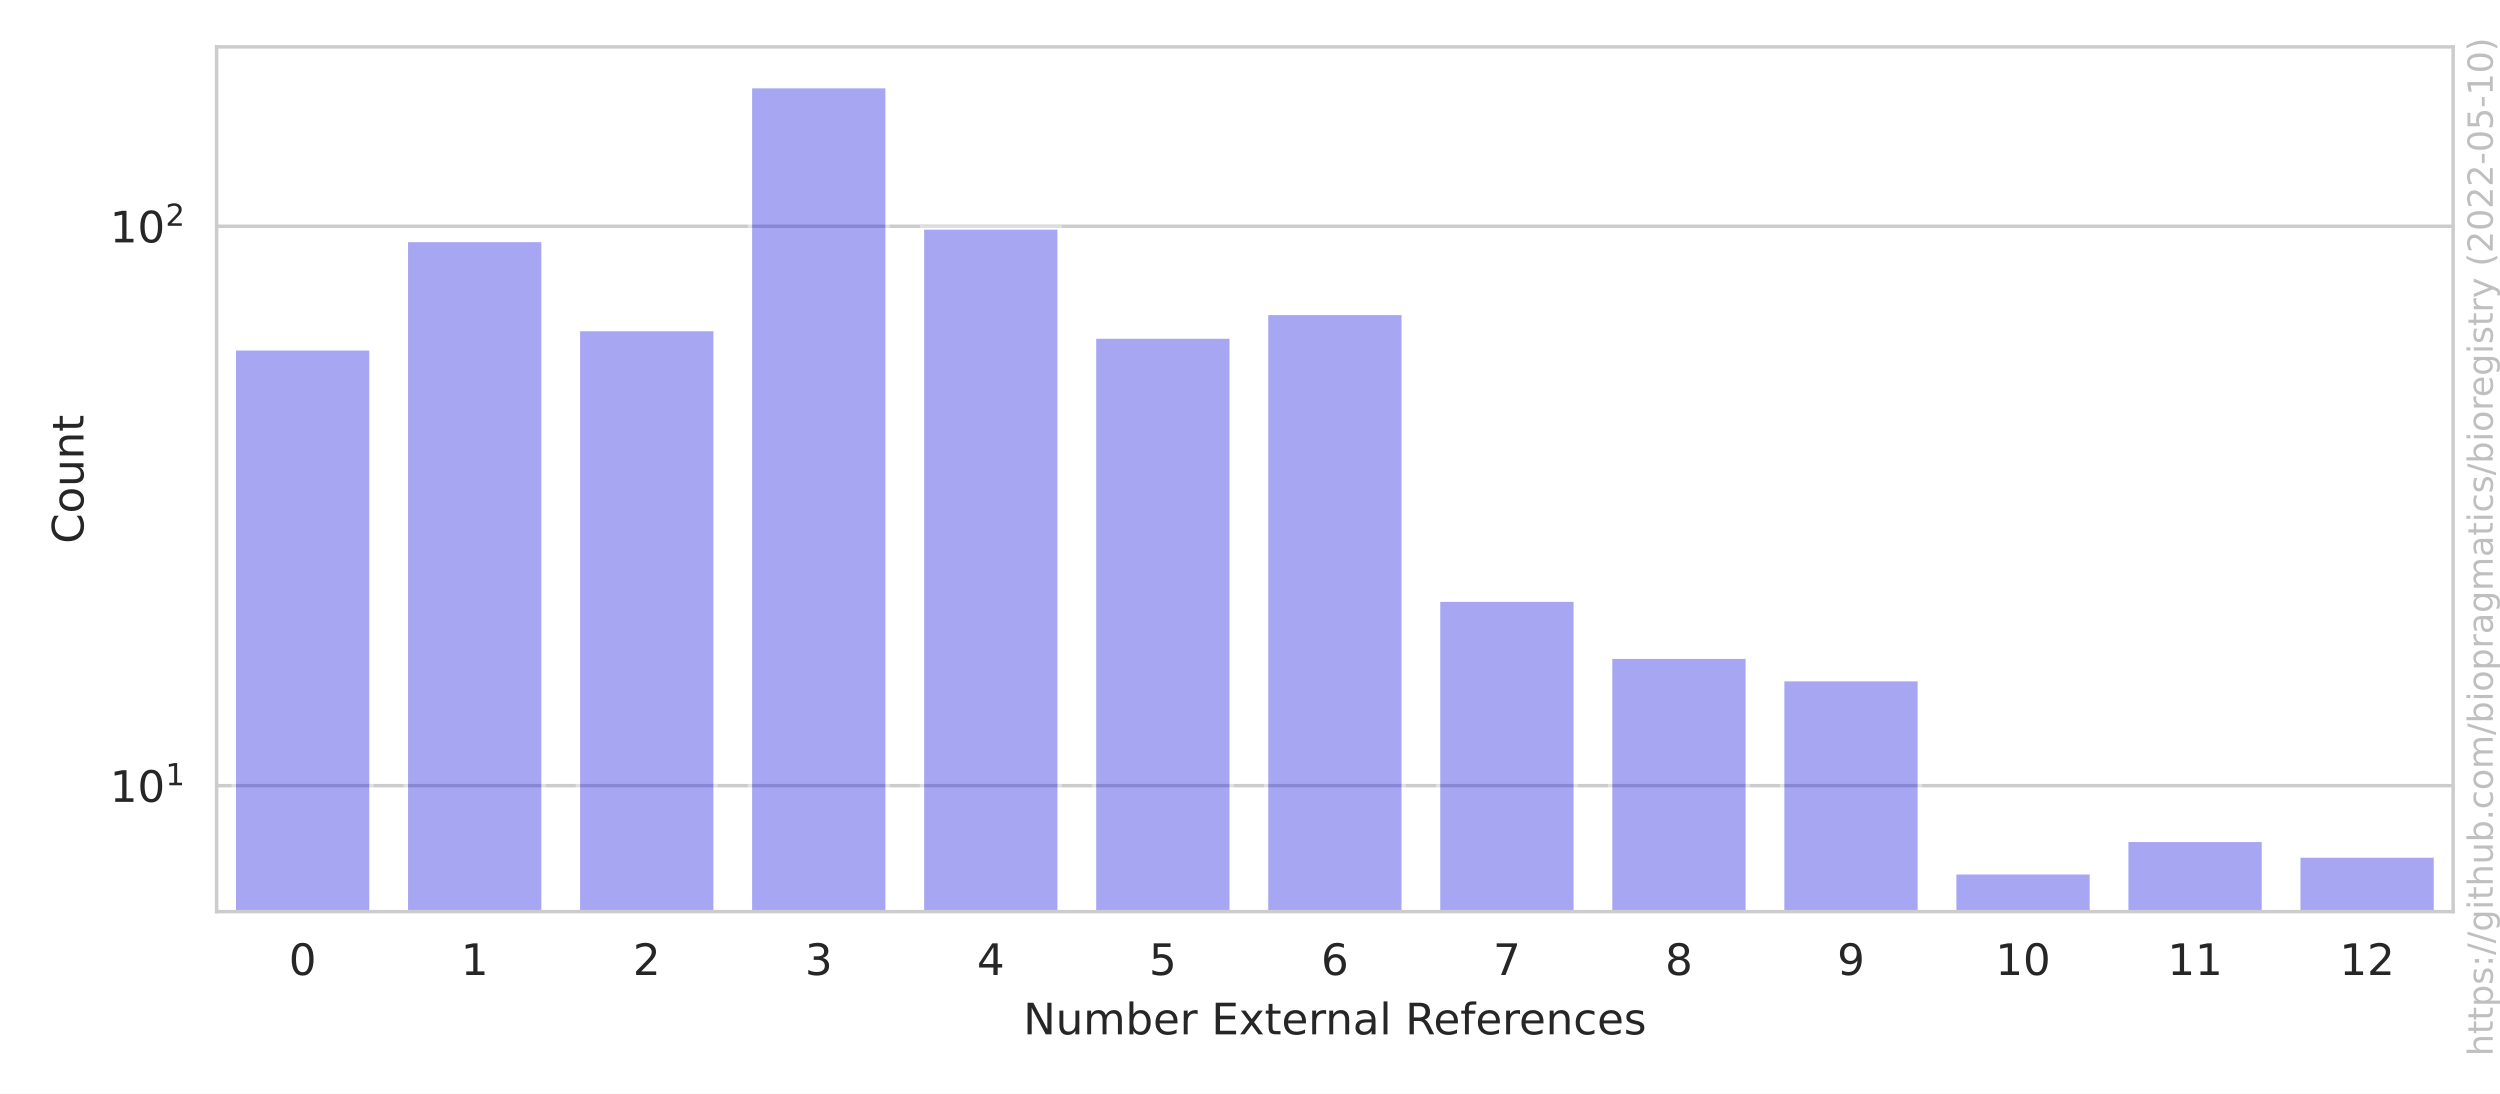
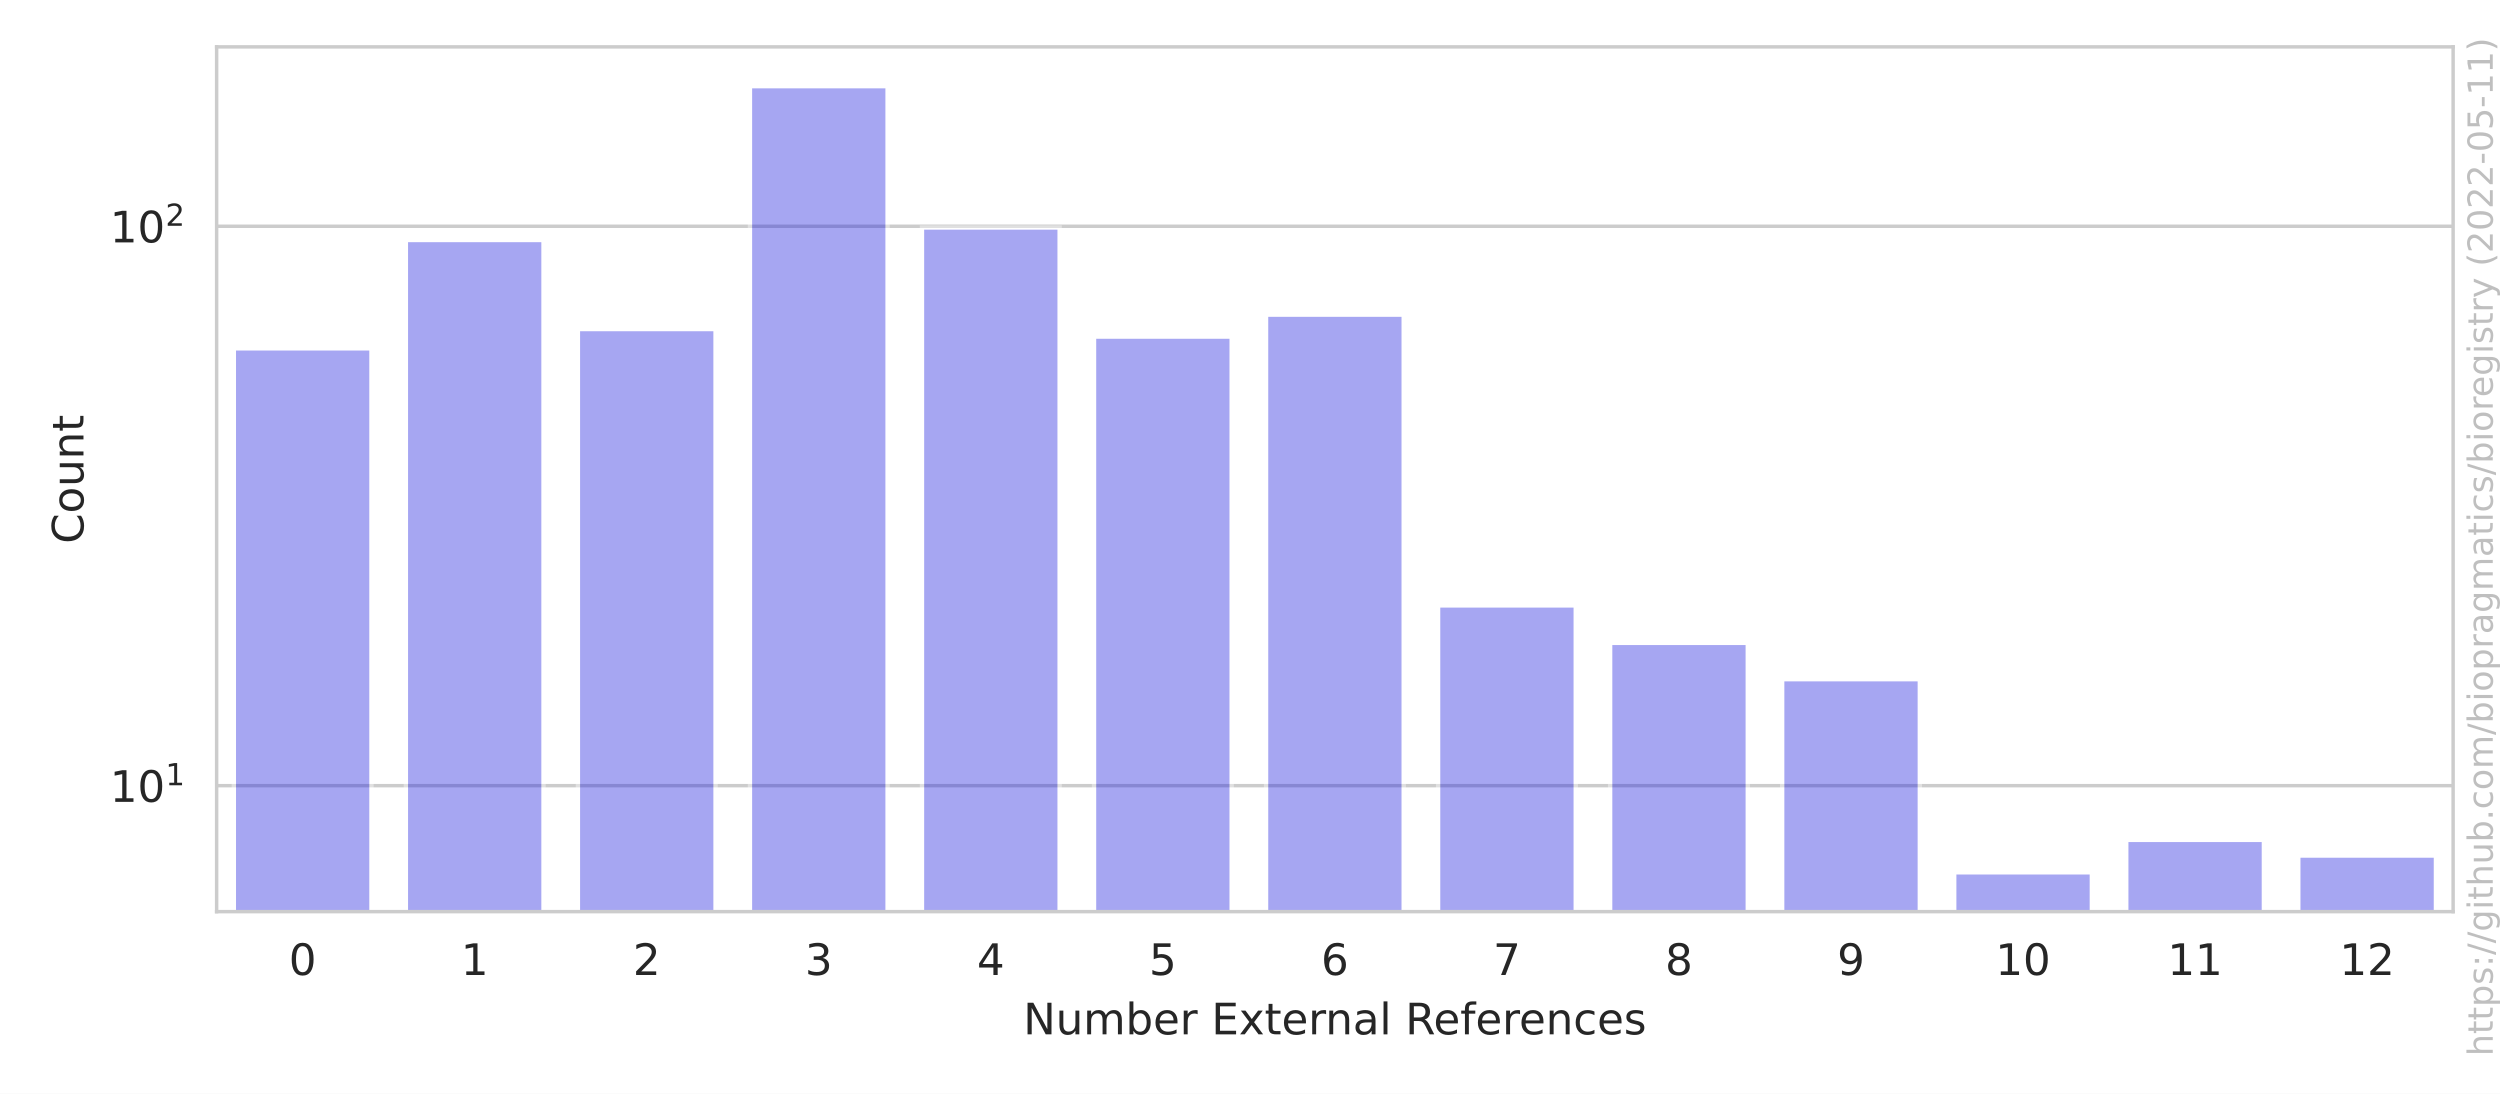
<svg xmlns="http://www.w3.org/2000/svg" xmlns:xlink="http://www.w3.org/1999/xlink" width="576pt" height="252pt" viewBox="0 0 576 252" version="1.1">
  <defs>
    <style type="text/css">*{stroke-linejoin: round; stroke-linecap: butt}</style>
  </defs>
  <g id="figure_1">
    <g id="patch_1">
      <path d="M 0 252  L 576 252  L 576 0  L 0 0  z " style="fill: #ffffff" />
    </g>
    <g id="axes_1">
      <g id="patch_2">
        <path d="M 49.913 210.04  L 565.2 210.04  L 565.2 10.8  L 49.913 10.8  z " style="fill: #ffffff" />
      </g>
      <g id="matplotlib.axis_1">
        <g id="xtick_1">
          <g id="text_1">
            <g style="fill: #262626" transform="translate(66.55018 224.6384)scale(0.1 -0.1)">
              <defs>
                <path id="DejaVuSans-30" d="M 2034 4250  Q 1547 4250 1301 3770  Q 1056 3291 1056 2328  Q 1056 1369 1301 889  Q 1547 409 2034 409  Q 2525 409 2770 889  Q 3016 1369 3016 2328  Q 3016 3291 2770 3770  Q 2525 4250 2034 4250  z M 2034 4750  Q 2819 4750 3233 4129  Q 3647 3509 3647 2328  Q 3647 1150 3233 529  Q 2819 -91 2034 -91  Q 1250 -91 836 529  Q 422 1150 422 2328  Q 422 3509 836 4129  Q 1250 4750 2034 4750  z " transform="scale(0.015625)" />
              </defs>
              <use xlink:href="#DejaVuSans-30" />
            </g>
          </g>
        </g>
        <g id="xtick_2">
          <g id="text_2">
            <g style="fill: #262626" transform="translate(106.1877 224.6384)scale(0.1 -0.1)">
              <defs>
                <path id="DejaVuSans-31" d="M 794 531  L 1825 531  L 1825 4091  L 703 3866  L 703 4441  L 1819 4666  L 2450 4666  L 2450 531  L 3481 531  L 3481 0  L 794 0  L 794 531  z " transform="scale(0.015625)" />
              </defs>
              <use xlink:href="#DejaVuSans-31" />
            </g>
          </g>
        </g>
        <g id="xtick_3">
          <g id="text_3">
            <g style="fill: #262626" transform="translate(145.8251 224.6384)scale(0.1 -0.1)">
              <defs>
                <path id="DejaVuSans-32" d="M 1228 531  L 3431 531  L 3431 0  L 469 0  L 469 531  Q 828 903 1448 1529  Q 2069 2156 2228 2338  Q 2531 2678 2651 2914  Q 2772 3150 2772 3378  Q 2772 3750 2511 3984  Q 2250 4219 1831 4219  Q 1534 4219 1204 4116  Q 875 4013 500 3803  L 500 4441  Q 881 4594 1212 4672  Q 1544 4750 1819 4750  Q 2544 4750 2975 4387  Q 3406 4025 3406 3419  Q 3406 3131 3298 2873  Q 3191 2616 2906 2266  Q 2828 2175 2409 1742  Q 1991 1309 1228 531  z " transform="scale(0.015625)" />
              </defs>
              <use xlink:href="#DejaVuSans-32" />
            </g>
          </g>
        </g>
        <g id="xtick_4">
          <g id="text_4">
            <g style="fill: #262626" transform="translate(185.4626 224.6384)scale(0.1 -0.1)">
              <defs>
                <path id="DejaVuSans-33" d="M 2597 2516  Q 3050 2419 3304 2112  Q 3559 1806 3559 1356  Q 3559 666 3084 287  Q 2609 -91 1734 -91  Q 1441 -91 1130 -33  Q 819 25 488 141  L 488 750  Q 750 597 1062 519  Q 1375 441 1716 441  Q 2309 441 2620 675  Q 2931 909 2931 1356  Q 2931 1769 2642 2001  Q 2353 2234 1838 2234  L 1294 2234  L 1294 2753  L 1863 2753  Q 2328 2753 2575 2939  Q 2822 3125 2822 3475  Q 2822 3834 2567 4026  Q 2313 4219 1838 4219  Q 1578 4219 1281 4162  Q 984 4106 628 3988  L 628 4550  Q 988 4650 1302 4700  Q 1616 4750 1894 4750  Q 2613 4750 3031 4423  Q 3450 4097 3450 3541  Q 3450 3153 3228 2886  Q 3006 2619 2597 2516  z " transform="scale(0.015625)" />
              </defs>
              <use xlink:href="#DejaVuSans-33" />
            </g>
          </g>
        </g>
        <g id="xtick_5">
          <g id="text_5">
            <g style="fill: #262626" transform="translate(225.1001 224.6384)scale(0.1 -0.1)">
              <defs>
                <path id="DejaVuSans-34" d="M 2419 4116  L 825 1625  L 2419 1625  L 2419 4116  z M 2253 4666  L 3047 4666  L 3047 1625  L 3713 1625  L 3713 1100  L 3047 1100  L 3047 0  L 2419 0  L 2419 1100  L 313 1100  L 313 1709  L 2253 4666  z " transform="scale(0.015625)" />
              </defs>
              <use xlink:href="#DejaVuSans-34" />
            </g>
          </g>
        </g>
        <g id="xtick_6">
          <g id="text_6">
            <g style="fill: #262626" transform="translate(264.7376 224.6384)scale(0.1 -0.1)">
              <defs>
                <path id="DejaVuSans-35" d="M 691 4666  L 3169 4666  L 3169 4134  L 1269 4134  L 1269 2991  Q 1406 3038 1543 3061  Q 1681 3084 1819 3084  Q 2600 3084 3056 2656  Q 3513 2228 3513 1497  Q 3513 744 3044 326  Q 2575 -91 1722 -91  Q 1428 -91 1123 -41  Q 819 9 494 109  L 494 744  Q 775 591 1075 516  Q 1375 441 1709 441  Q 2250 441 2565 725  Q 2881 1009 2881 1497  Q 2881 1984 2565 2268  Q 2250 2553 1709 2553  Q 1456 2553 1204 2497  Q 953 2441 691 2322  L 691 4666  z " transform="scale(0.015625)" />
              </defs>
              <use xlink:href="#DejaVuSans-35" />
            </g>
          </g>
        </g>
        <g id="xtick_7">
          <g id="text_7">
            <g style="fill: #262626" transform="translate(304.3751 224.6384)scale(0.1 -0.1)">
              <defs>
                <path id="DejaVuSans-36" d="M 2113 2584  Q 1688 2584 1439 2293  Q 1191 2003 1191 1497  Q 1191 994 1439 701  Q 1688 409 2113 409  Q 2538 409 2786 701  Q 3034 994 3034 1497  Q 3034 2003 2786 2293  Q 2538 2584 2113 2584  z M 3366 4563  L 3366 3988  Q 3128 4100 2886 4159  Q 2644 4219 2406 4219  Q 1781 4219 1451 3797  Q 1122 3375 1075 2522  Q 1259 2794 1537 2939  Q 1816 3084 2150 3084  Q 2853 3084 3261 2657  Q 3669 2231 3669 1497  Q 3669 778 3244 343  Q 2819 -91 2113 -91  Q 1303 -91 875 529  Q 447 1150 447 2328  Q 447 3434 972 4092  Q 1497 4750 2381 4750  Q 2619 4750 2861 4703  Q 3103 4656 3366 4563  z " transform="scale(0.015625)" />
              </defs>
              <use xlink:href="#DejaVuSans-36" />
            </g>
          </g>
        </g>
        <g id="xtick_8">
          <g id="text_8">
            <g style="fill: #262626" transform="translate(344.0126 224.6384)scale(0.1 -0.1)">
              <defs>
                <path id="DejaVuSans-37" d="M 525 4666  L 3525 4666  L 3525 4397  L 1831 0  L 1172 0  L 2766 4134  L 525 4134  L 525 4666  z " transform="scale(0.015625)" />
              </defs>
              <use xlink:href="#DejaVuSans-37" />
            </g>
          </g>
        </g>
        <g id="xtick_9">
          <g id="text_9">
            <g style="fill: #262626" transform="translate(383.6501 224.6384)scale(0.1 -0.1)">
              <defs>
                <path id="DejaVuSans-38" d="M 2034 2216  Q 1584 2216 1326 1975  Q 1069 1734 1069 1313  Q 1069 891 1326 650  Q 1584 409 2034 409  Q 2484 409 2743 651  Q 3003 894 3003 1313  Q 3003 1734 2745 1975  Q 2488 2216 2034 2216  z M 1403 2484  Q 997 2584 770 2862  Q 544 3141 544 3541  Q 544 4100 942 4425  Q 1341 4750 2034 4750  Q 2731 4750 3128 4425  Q 3525 4100 3525 3541  Q 3525 3141 3298 2862  Q 3072 2584 2669 2484  Q 3125 2378 3379 2068  Q 3634 1759 3634 1313  Q 3634 634 3220 271  Q 2806 -91 2034 -91  Q 1263 -91 848 271  Q 434 634 434 1313  Q 434 1759 690 2068  Q 947 2378 1403 2484  z M 1172 3481  Q 1172 3119 1398 2916  Q 1625 2713 2034 2713  Q 2441 2713 2670 2916  Q 2900 3119 2900 3481  Q 2900 3844 2670 4047  Q 2441 4250 2034 4250  Q 1625 4250 1398 4047  Q 1172 3844 1172 3481  z " transform="scale(0.015625)" />
              </defs>
              <use xlink:href="#DejaVuSans-38" />
            </g>
          </g>
        </g>
        <g id="xtick_10">
          <g id="text_10">
            <g style="fill: #262626" transform="translate(423.2876 224.6384)scale(0.1 -0.1)">
              <defs>
                <path id="DejaVuSans-39" d="M 703 97  L 703 672  Q 941 559 1184 500  Q 1428 441 1663 441  Q 2288 441 2617 861  Q 2947 1281 2994 2138  Q 2813 1869 2534 1725  Q 2256 1581 1919 1581  Q 1219 1581 811 2004  Q 403 2428 403 3163  Q 403 3881 828 4315  Q 1253 4750 1959 4750  Q 2769 4750 3195 4129  Q 3622 3509 3622 2328  Q 3622 1225 3098 567  Q 2575 -91 1691 -91  Q 1453 -91 1209 -44  Q 966 3 703 97  z M 1959 2075  Q 2384 2075 2632 2365  Q 2881 2656 2881 3163  Q 2881 3666 2632 3958  Q 2384 4250 1959 4250  Q 1534 4250 1286 3958  Q 1038 3666 1038 3163  Q 1038 2656 1286 2365  Q 1534 2075 1959 2075  z " transform="scale(0.015625)" />
              </defs>
              <use xlink:href="#DejaVuSans-39" />
            </g>
          </g>
        </g>
        <g id="xtick_11">
          <g id="text_11">
            <g style="fill: #262626" transform="translate(459.7438 224.6384)scale(0.1 -0.1)">
              <use xlink:href="#DejaVuSans-31" />
              <use xlink:href="#DejaVuSans-30" x="63.623" />
            </g>
          </g>
        </g>
        <g id="xtick_12">
          <g id="text_12">
            <g style="fill: #262626" transform="translate(499.3813 224.6384)scale(0.1 -0.1)">
              <use xlink:href="#DejaVuSans-31" />
              <use xlink:href="#DejaVuSans-31" x="63.623" />
            </g>
          </g>
        </g>
        <g id="xtick_13">
          <g id="text_13">
            <g style="fill: #262626" transform="translate(539.0188 224.6384)scale(0.1 -0.1)">
              <use xlink:href="#DejaVuSans-31" />
              <use xlink:href="#DejaVuSans-32" x="63.623" />
            </g>
          </g>
        </g>
        <g id="text_14">
          <g style="fill: #262626" transform="translate(235.7657 238.3166)scale(0.1 -0.1)">
            <defs>
              <path id="DejaVuSans-4e" d="M 628 4666  L 1478 4666  L 3547 763  L 3547 4666  L 4159 4666  L 4159 0  L 3309 0  L 1241 3903  L 1241 0  L 628 0  L 628 4666  z " transform="scale(0.015625)" />
              <path id="DejaVuSans-75" d="M 544 1381  L 544 3500  L 1119 3500  L 1119 1403  Q 1119 906 1312 657  Q 1506 409 1894 409  Q 2359 409 2629 706  Q 2900 1003 2900 1516  L 2900 3500  L 3475 3500  L 3475 0  L 2900 0  L 2900 538  Q 2691 219 2414 64  Q 2138 -91 1772 -91  Q 1169 -91 856 284  Q 544 659 544 1381  z M 1991 3584  L 1991 3584  z " transform="scale(0.015625)" />
              <path id="DejaVuSans-6d" d="M 3328 2828  Q 3544 3216 3844 3400  Q 4144 3584 4550 3584  Q 5097 3584 5394 3201  Q 5691 2819 5691 2113  L 5691 0  L 5113 0  L 5113 2094  Q 5113 2597 4934 2840  Q 4756 3084 4391 3084  Q 3944 3084 3684 2787  Q 3425 2491 3425 1978  L 3425 0  L 2847 0  L 2847 2094  Q 2847 2600 2669 2842  Q 2491 3084 2119 3084  Q 1678 3084 1418 2786  Q 1159 2488 1159 1978  L 1159 0  L 581 0  L 581 3500  L 1159 3500  L 1159 2956  Q 1356 3278 1631 3431  Q 1906 3584 2284 3584  Q 2666 3584 2933 3390  Q 3200 3197 3328 2828  z " transform="scale(0.015625)" />
              <path id="DejaVuSans-62" d="M 3116 1747  Q 3116 2381 2855 2742  Q 2594 3103 2138 3103  Q 1681 3103 1420 2742  Q 1159 2381 1159 1747  Q 1159 1113 1420 752  Q 1681 391 2138 391  Q 2594 391 2855 752  Q 3116 1113 3116 1747  z M 1159 2969  Q 1341 3281 1617 3432  Q 1894 3584 2278 3584  Q 2916 3584 3314 3078  Q 3713 2572 3713 1747  Q 3713 922 3314 415  Q 2916 -91 2278 -91  Q 1894 -91 1617 61  Q 1341 213 1159 525  L 1159 0  L 581 0  L 581 4863  L 1159 4863  L 1159 2969  z " transform="scale(0.015625)" />
              <path id="DejaVuSans-65" d="M 3597 1894  L 3597 1613  L 953 1613  Q 991 1019 1311 708  Q 1631 397 2203 397  Q 2534 397 2845 478  Q 3156 559 3463 722  L 3463 178  Q 3153 47 2828 -22  Q 2503 -91 2169 -91  Q 1331 -91 842 396  Q 353 884 353 1716  Q 353 2575 817 3079  Q 1281 3584 2069 3584  Q 2775 3584 3186 3129  Q 3597 2675 3597 1894  z M 3022 2063  Q 3016 2534 2758 2815  Q 2500 3097 2075 3097  Q 1594 3097 1305 2825  Q 1016 2553 972 2059  L 3022 2063  z " transform="scale(0.015625)" />
              <path id="DejaVuSans-72" d="M 2631 2963  Q 2534 3019 2420 3045  Q 2306 3072 2169 3072  Q 1681 3072 1420 2755  Q 1159 2438 1159 1844  L 1159 0  L 581 0  L 581 3500  L 1159 3500  L 1159 2956  Q 1341 3275 1631 3429  Q 1922 3584 2338 3584  Q 2397 3584 2469 3576  Q 2541 3569 2628 3553  L 2631 2963  z " transform="scale(0.015625)" />
              <path id="DejaVuSans-20" transform="scale(0.015625)" />
              <path id="DejaVuSans-45" d="M 628 4666  L 3578 4666  L 3578 4134  L 1259 4134  L 1259 2753  L 3481 2753  L 3481 2222  L 1259 2222  L 1259 531  L 3634 531  L 3634 0  L 628 0  L 628 4666  z " transform="scale(0.015625)" />
              <path id="DejaVuSans-78" d="M 3513 3500  L 2247 1797  L 3578 0  L 2900 0  L 1881 1375  L 863 0  L 184 0  L 1544 1831  L 300 3500  L 978 3500  L 1906 2253  L 2834 3500  L 3513 3500  z " transform="scale(0.015625)" />
              <path id="DejaVuSans-74" d="M 1172 4494  L 1172 3500  L 2356 3500  L 2356 3053  L 1172 3053  L 1172 1153  Q 1172 725 1289 603  Q 1406 481 1766 481  L 2356 481  L 2356 0  L 1766 0  Q 1100 0 847 248  Q 594 497 594 1153  L 594 3053  L 172 3053  L 172 3500  L 594 3500  L 594 4494  L 1172 4494  z " transform="scale(0.015625)" />
              <path id="DejaVuSans-6e" d="M 3513 2113  L 3513 0  L 2938 0  L 2938 2094  Q 2938 2591 2744 2837  Q 2550 3084 2163 3084  Q 1697 3084 1428 2787  Q 1159 2491 1159 1978  L 1159 0  L 581 0  L 581 3500  L 1159 3500  L 1159 2956  Q 1366 3272 1645 3428  Q 1925 3584 2291 3584  Q 2894 3584 3203 3211  Q 3513 2838 3513 2113  z " transform="scale(0.015625)" />
              <path id="DejaVuSans-61" d="M 2194 1759  Q 1497 1759 1228 1600  Q 959 1441 959 1056  Q 959 750 1161 570  Q 1363 391 1709 391  Q 2188 391 2477 730  Q 2766 1069 2766 1631  L 2766 1759  L 2194 1759  z M 3341 1997  L 3341 0  L 2766 0  L 2766 531  Q 2569 213 2275 61  Q 1981 -91 1556 -91  Q 1019 -91 701 211  Q 384 513 384 1019  Q 384 1609 779 1909  Q 1175 2209 1959 2209  L 2766 2209  L 2766 2266  Q 2766 2663 2505 2880  Q 2244 3097 1772 3097  Q 1472 3097 1187 3025  Q 903 2953 641 2809  L 641 3341  Q 956 3463 1253 3523  Q 1550 3584 1831 3584  Q 2591 3584 2966 3190  Q 3341 2797 3341 1997  z " transform="scale(0.015625)" />
              <path id="DejaVuSans-6c" d="M 603 4863  L 1178 4863  L 1178 0  L 603 0  L 603 4863  z " transform="scale(0.015625)" />
              <path id="DejaVuSans-52" d="M 2841 2188  Q 3044 2119 3236 1894  Q 3428 1669 3622 1275  L 4263 0  L 3584 0  L 2988 1197  Q 2756 1666 2539 1819  Q 2322 1972 1947 1972  L 1259 1972  L 1259 0  L 628 0  L 628 4666  L 2053 4666  Q 2853 4666 3247 4331  Q 3641 3997 3641 3322  Q 3641 2881 3436 2590  Q 3231 2300 2841 2188  z M 1259 4147  L 1259 2491  L 2053 2491  Q 2509 2491 2742 2702  Q 2975 2913 2975 3322  Q 2975 3731 2742 3939  Q 2509 4147 2053 4147  L 1259 4147  z " transform="scale(0.015625)" />
              <path id="DejaVuSans-66" d="M 2375 4863  L 2375 4384  L 1825 4384  Q 1516 4384 1395 4259  Q 1275 4134 1275 3809  L 1275 3500  L 2222 3500  L 2222 3053  L 1275 3053  L 1275 0  L 697 0  L 697 3053  L 147 3053  L 147 3500  L 697 3500  L 697 3744  Q 697 4328 969 4595  Q 1241 4863 1831 4863  L 2375 4863  z " transform="scale(0.015625)" />
              <path id="DejaVuSans-63" d="M 3122 3366  L 3122 2828  Q 2878 2963 2633 3030  Q 2388 3097 2138 3097  Q 1578 3097 1268 2742  Q 959 2388 959 1747  Q 959 1106 1268 751  Q 1578 397 2138 397  Q 2388 397 2633 464  Q 2878 531 3122 666  L 3122 134  Q 2881 22 2623 -34  Q 2366 -91 2075 -91  Q 1284 -91 818 406  Q 353 903 353 1747  Q 353 2603 823 3093  Q 1294 3584 2113 3584  Q 2378 3584 2631 3529  Q 2884 3475 3122 3366  z " transform="scale(0.015625)" />
              <path id="DejaVuSans-73" d="M 2834 3397  L 2834 2853  Q 2591 2978 2328 3040  Q 2066 3103 1784 3103  Q 1356 3103 1142 2972  Q 928 2841 928 2578  Q 928 2378 1081 2264  Q 1234 2150 1697 2047  L 1894 2003  Q 2506 1872 2764 1633  Q 3022 1394 3022 966  Q 3022 478 2636 193  Q 2250 -91 1575 -91  Q 1294 -91 989 -36  Q 684 19 347 128  L 347 722  Q 666 556 975 473  Q 1284 391 1588 391  Q 1994 391 2212 530  Q 2431 669 2431 922  Q 2431 1156 2273 1281  Q 2116 1406 1581 1522  L 1381 1569  Q 847 1681 609 1914  Q 372 2147 372 2553  Q 372 3047 722 3315  Q 1072 3584 1716 3584  Q 2034 3584 2315 3537  Q 2597 3491 2834 3397  z " transform="scale(0.015625)" />
            </defs>
            <use xlink:href="#DejaVuSans-4e" />
            <use xlink:href="#DejaVuSans-75" x="74.805" />
            <use xlink:href="#DejaVuSans-6d" x="138.184" />
            <use xlink:href="#DejaVuSans-62" x="235.596" />
            <use xlink:href="#DejaVuSans-65" x="299.072" />
            <use xlink:href="#DejaVuSans-72" x="360.596" />
            <use xlink:href="#DejaVuSans-20" x="401.709" />
            <use xlink:href="#DejaVuSans-45" x="433.496" />
            <use xlink:href="#DejaVuSans-78" x="496.68" />
            <use xlink:href="#DejaVuSans-74" x="555.859" />
            <use xlink:href="#DejaVuSans-65" x="595.068" />
            <use xlink:href="#DejaVuSans-72" x="656.592" />
            <use xlink:href="#DejaVuSans-6e" x="695.955" />
            <use xlink:href="#DejaVuSans-61" x="759.334" />
            <use xlink:href="#DejaVuSans-6c" x="820.613" />
            <use xlink:href="#DejaVuSans-20" x="848.396" />
            <use xlink:href="#DejaVuSans-52" x="880.184" />
            <use xlink:href="#DejaVuSans-65" x="945.166" />
            <use xlink:href="#DejaVuSans-66" x="1006.689" />
            <use xlink:href="#DejaVuSans-65" x="1041.895" />
            <use xlink:href="#DejaVuSans-72" x="1103.418" />
            <use xlink:href="#DejaVuSans-65" x="1142.281" />
            <use xlink:href="#DejaVuSans-6e" x="1203.805" />
            <use xlink:href="#DejaVuSans-63" x="1267.184" />
            <use xlink:href="#DejaVuSans-65" x="1322.164" />
            <use xlink:href="#DejaVuSans-73" x="1383.688" />
          </g>
        </g>
      </g>
      <g id="matplotlib.axis_2">
        <g id="ytick_1">
          <g id="line2d_1">
            <path d="M 49.913 181.019  L 565.2 181.019  " clip-path="url(#p1737fb0132)" style="fill: none; stroke: #cccccc; stroke-width: 0.8; stroke-linecap: round" />
          </g>
          <g id="text_15">
            <g style="fill: #262626" transform="translate(25.31268 184.8181)scale(0.1 -0.1)">
              <use xlink:href="#DejaVuSans-31" transform="translate(0 0.684375)" />
              <use xlink:href="#DejaVuSans-30" transform="translate(63.62305 0.684375)" />
              <use xlink:href="#DejaVuSans-31" transform="translate(128.2031 38.96563)scale(0.7)" />
            </g>
          </g>
        </g>
        <g id="ytick_2">
          <g id="line2d_2">
            <path d="M 49.913 52.132  L 565.2 52.132  " clip-path="url(#p1737fb0132)" style="fill: none; stroke: #cccccc; stroke-width: 0.8; stroke-linecap: round" />
          </g>
          <g id="text_16">
            <g style="fill: #262626" transform="translate(25.31268 55.93138)scale(0.1 -0.1)">
              <use xlink:href="#DejaVuSans-31" transform="translate(0 0.765625)" />
              <use xlink:href="#DejaVuSans-30" transform="translate(63.62305 0.765625)" />
              <use xlink:href="#DejaVuSans-32" transform="translate(128.2031 39.04688)scale(0.7)" />
            </g>
          </g>
        </g>
        <g id="ytick_3" />
        <g id="ytick_4" />
        <g id="ytick_5" />
        <g id="ytick_6" />
        <g id="ytick_7" />
        <g id="ytick_8" />
        <g id="ytick_9" />
        <g id="ytick_10" />
        <g id="ytick_11" />
        <g id="ytick_12" />
        <g id="ytick_13" />
        <g id="ytick_14" />
        <g id="ytick_15" />
        <g id="text_17">
          <g style="fill: #262626" transform="translate(19.233 125.2684)rotate(-90)scale(0.1 -0.1)">
            <defs>
              <path id="DejaVuSans-43" d="M 4122 4306  L 4122 3641  Q 3803 3938 3442 4084  Q 3081 4231 2675 4231  Q 1875 4231 1450 3742  Q 1025 3253 1025 2328  Q 1025 1406 1450 917  Q 1875 428 2675 428  Q 3081 428 3442 575  Q 3803 722 4122 1019  L 4122 359  Q 3791 134 3420 21  Q 3050 -91 2638 -91  Q 1578 -91 968 557  Q 359 1206 359 2328  Q 359 3453 968 4101  Q 1578 4750 2638 4750  Q 3056 4750 3426 4639  Q 3797 4528 4122 4306  z " transform="scale(0.015625)" />
              <path id="DejaVuSans-6f" d="M 1959 3097  Q 1497 3097 1228 2736  Q 959 2375 959 1747  Q 959 1119 1226 758  Q 1494 397 1959 397  Q 2419 397 2687 759  Q 2956 1122 2956 1747  Q 2956 2369 2687 2733  Q 2419 3097 1959 3097  z M 1959 3584  Q 2709 3584 3137 3096  Q 3566 2609 3566 1747  Q 3566 888 3137 398  Q 2709 -91 1959 -91  Q 1206 -91 779 398  Q 353 888 353 1747  Q 353 2609 779 3096  Q 1206 3584 1959 3584  z " transform="scale(0.015625)" />
            </defs>
            <use xlink:href="#DejaVuSans-43" />
            <use xlink:href="#DejaVuSans-6f" x="69.824" />
            <use xlink:href="#DejaVuSans-75" x="131.006" />
            <use xlink:href="#DejaVuSans-6e" x="194.385" />
            <use xlink:href="#DejaVuSans-74" x="257.764" />
          </g>
        </g>
      </g>
      <g id="patch_3">
        <path d="M 53.876 129196.579  L 85.586 129196.579  L 85.586 80.261  L 53.876 80.261  z " clip-path="url(#p1737fb0132)" style="fill: #2020df; opacity: 0.4; stroke: #ffffff; stroke-linejoin: miter" />
      </g>
      <g id="patch_4">
        <path d="M 93.514 129196.579  L 125.224 129196.579  L 125.224 55.299  L 93.514 55.299  z " clip-path="url(#p1737fb0132)" style="fill: #2020df; opacity: 0.4; stroke: #ffffff; stroke-linejoin: miter" />
      </g>
      <g id="patch_5">
        <path d="M 133.151 129196.579  L 164.861 129196.579  L 164.861 75.816  L 133.151 75.816  z " clip-path="url(#p1737fb0132)" style="fill: #2020df; opacity: 0.4; stroke: #ffffff; stroke-linejoin: miter" />
      </g>
      <g id="patch_6">
        <path d="M 172.789 129196.579  L 204.499 129196.579  L 204.499 19.856  L 172.789 19.856  z " clip-path="url(#p1737fb0132)" style="fill: #2020df; opacity: 0.4; stroke: #ffffff; stroke-linejoin: miter" />
      </g>
      <g id="patch_7">
        <path d="M 212.426 129196.579  L 244.136 129196.579  L 244.136 52.413  L 212.426 52.413  z " clip-path="url(#p1737fb0132)" style="fill: #2020df; opacity: 0.4; stroke: #ffffff; stroke-linejoin: miter" />
      </g>
      <g id="patch_8">
        <path d="M 252.064 129196.579  L 283.774 129196.579  L 283.774 77.552  L 252.064 77.552  z " clip-path="url(#p1737fb0132)" style="fill: #2020df; opacity: 0.4; stroke: #ffffff; stroke-linejoin: miter" />
      </g>
      <g id="patch_9">
-         <path d="M 291.701 129196.579  L 323.411 129196.579  L 323.411 72.097  L 291.701 72.097  z " clip-path="url(#p1737fb0132)" style="fill: #2020df; opacity: 0.4; stroke: #ffffff; stroke-linejoin: miter" />
+         <path d="M 291.701 129196.579  L 323.411 129196.579  L 323.411 72.498  L 291.701 72.498  z " clip-path="url(#p1737fb0132)" style="fill: #2020df; opacity: 0.4; stroke: #ffffff; stroke-linejoin: miter" />
      </g>
      <g id="patch_10">
-         <path d="M 331.339 129196.579  L 363.049 129196.579  L 363.049 138.172  L 331.339 138.172  z " clip-path="url(#p1737fb0132)" style="fill: #2020df; opacity: 0.4; stroke: #ffffff; stroke-linejoin: miter" />
+         <path d="M 331.339 129196.579  L 363.049 129196.579  L 363.049 139.489  L 331.339 139.489  z " clip-path="url(#p1737fb0132)" style="fill: #2020df; opacity: 0.4; stroke: #ffffff; stroke-linejoin: miter" />
      </g>
      <g id="patch_11">
-         <path d="M 370.976 129196.579  L 402.686 129196.579  L 402.686 151.317  L 370.976 151.317  z " clip-path="url(#p1737fb0132)" style="fill: #2020df; opacity: 0.4; stroke: #ffffff; stroke-linejoin: miter" />
+         <path d="M 370.976 129196.579  L 402.686 129196.579  L 402.686 148.118  L 370.976 148.118  z " clip-path="url(#p1737fb0132)" style="fill: #2020df; opacity: 0.4; stroke: #ffffff; stroke-linejoin: miter" />
      </g>
      <g id="patch_12">
        <path d="M 410.614 129196.579  L 442.324 129196.579  L 442.324 156.488  L 410.614 156.488  z " clip-path="url(#p1737fb0132)" style="fill: #2020df; opacity: 0.4; stroke: #ffffff; stroke-linejoin: miter" />
      </g>
      <g id="patch_13">
        <path d="M 450.251 129196.579  L 481.961 129196.579  L 481.961 200.984  L 450.251 200.984  z " clip-path="url(#p1737fb0132)" style="fill: #2020df; opacity: 0.4; stroke: #ffffff; stroke-linejoin: miter" />
      </g>
      <g id="patch_14">
        <path d="M 489.889 129196.579  L 521.599 129196.579  L 521.599 193.509  L 489.889 193.509  z " clip-path="url(#p1737fb0132)" style="fill: #2020df; opacity: 0.4; stroke: #ffffff; stroke-linejoin: miter" />
      </g>
      <g id="patch_15">
        <path d="M 529.526 129196.579  L 561.236 129196.579  L 561.236 197.122  L 529.526 197.122  z " clip-path="url(#p1737fb0132)" style="fill: #2020df; opacity: 0.4; stroke: #ffffff; stroke-linejoin: miter" />
      </g>
      <g id="patch_16">
        <path d="M 49.913 210.04  L 49.913 10.8  " style="fill: none; stroke: #cccccc; stroke-width: 0.8; stroke-linejoin: miter; stroke-linecap: square" />
      </g>
      <g id="patch_17">
        <path d="M 565.2 210.04  L 565.2 10.8  " style="fill: none; stroke: #cccccc; stroke-width: 0.8; stroke-linejoin: miter; stroke-linecap: square" />
      </g>
      <g id="patch_18">
        <path d="M 49.913 210.04  L 565.2 210.04  " style="fill: none; stroke: #cccccc; stroke-width: 0.8; stroke-linejoin: miter; stroke-linecap: square" />
      </g>
      <g id="patch_19">
        <path d="M 49.913 10.8  L 565.2 10.8  " style="fill: none; stroke: #cccccc; stroke-width: 0.8; stroke-linejoin: miter; stroke-linecap: square" />
      </g>
    </g>
    <g id="text_18">
      <g style="fill: #808080; opacity: 0.5" transform="translate(574.3362 243.3237)rotate(-90)scale(0.08 -0.08)">
        <defs>
          <path id="DejaVuSans-68" d="M 3513 2113  L 3513 0  L 2938 0  L 2938 2094  Q 2938 2591 2744 2837  Q 2550 3084 2163 3084  Q 1697 3084 1428 2787  Q 1159 2491 1159 1978  L 1159 0  L 581 0  L 581 4863  L 1159 4863  L 1159 2956  Q 1366 3272 1645 3428  Q 1925 3584 2291 3584  Q 2894 3584 3203 3211  Q 3513 2838 3513 2113  z " transform="scale(0.015625)" />
          <path id="DejaVuSans-70" d="M 1159 525  L 1159 -1331  L 581 -1331  L 581 3500  L 1159 3500  L 1159 2969  Q 1341 3281 1617 3432  Q 1894 3584 2278 3584  Q 2916 3584 3314 3078  Q 3713 2572 3713 1747  Q 3713 922 3314 415  Q 2916 -91 2278 -91  Q 1894 -91 1617 61  Q 1341 213 1159 525  z M 3116 1747  Q 3116 2381 2855 2742  Q 2594 3103 2138 3103  Q 1681 3103 1420 2742  Q 1159 2381 1159 1747  Q 1159 1113 1420 752  Q 1681 391 2138 391  Q 2594 391 2855 752  Q 3116 1113 3116 1747  z " transform="scale(0.015625)" />
          <path id="DejaVuSans-3a" d="M 750 794  L 1409 794  L 1409 0  L 750 0  L 750 794  z M 750 3309  L 1409 3309  L 1409 2516  L 750 2516  L 750 3309  z " transform="scale(0.015625)" />
          <path id="DejaVuSans-2f" d="M 1625 4666  L 2156 4666  L 531 -594  L 0 -594  L 1625 4666  z " transform="scale(0.015625)" />
          <path id="DejaVuSans-67" d="M 2906 1791  Q 2906 2416 2648 2759  Q 2391 3103 1925 3103  Q 1463 3103 1205 2759  Q 947 2416 947 1791  Q 947 1169 1205 825  Q 1463 481 1925 481  Q 2391 481 2648 825  Q 2906 1169 2906 1791  z M 3481 434  Q 3481 -459 3084 -895  Q 2688 -1331 1869 -1331  Q 1566 -1331 1297 -1286  Q 1028 -1241 775 -1147  L 775 -588  Q 1028 -725 1275 -790  Q 1522 -856 1778 -856  Q 2344 -856 2625 -561  Q 2906 -266 2906 331  L 2906 616  Q 2728 306 2450 153  Q 2172 0 1784 0  Q 1141 0 747 490  Q 353 981 353 1791  Q 353 2603 747 3093  Q 1141 3584 1784 3584  Q 2172 3584 2450 3431  Q 2728 3278 2906 2969  L 2906 3500  L 3481 3500  L 3481 434  z " transform="scale(0.015625)" />
          <path id="DejaVuSans-69" d="M 603 3500  L 1178 3500  L 1178 0  L 603 0  L 603 3500  z M 603 4863  L 1178 4863  L 1178 4134  L 603 4134  L 603 4863  z " transform="scale(0.015625)" />
          <path id="DejaVuSans-2e" d="M 684 794  L 1344 794  L 1344 0  L 684 0  L 684 794  z " transform="scale(0.015625)" />
          <path id="DejaVuSans-79" d="M 2059 -325  Q 1816 -950 1584 -1140  Q 1353 -1331 966 -1331  L 506 -1331  L 506 -850  L 844 -850  Q 1081 -850 1212 -737  Q 1344 -625 1503 -206  L 1606 56  L 191 3500  L 800 3500  L 1894 763  L 2988 3500  L 3597 3500  L 2059 -325  z " transform="scale(0.015625)" />
          <path id="DejaVuSans-28" d="M 1984 4856  Q 1566 4138 1362 3434  Q 1159 2731 1159 2009  Q 1159 1288 1364 580  Q 1569 -128 1984 -844  L 1484 -844  Q 1016 -109 783 600  Q 550 1309 550 2009  Q 550 2706 781 3412  Q 1013 4119 1484 4856  L 1984 4856  z " transform="scale(0.015625)" />
          <path id="DejaVuSans-2d" d="M 313 2009  L 1997 2009  L 1997 1497  L 313 1497  L 313 2009  z " transform="scale(0.015625)" />
          <path id="DejaVuSans-29" d="M 513 4856  L 1013 4856  Q 1481 4119 1714 3412  Q 1947 2706 1947 2009  Q 1947 1309 1714 600  Q 1481 -109 1013 -844  L 513 -844  Q 928 -128 1133 580  Q 1338 1288 1338 2009  Q 1338 2731 1133 3434  Q 928 4138 513 4856  z " transform="scale(0.015625)" />
        </defs>
        <use xlink:href="#DejaVuSans-68" />
        <use xlink:href="#DejaVuSans-74" x="63.379" />
        <use xlink:href="#DejaVuSans-74" x="102.588" />
        <use xlink:href="#DejaVuSans-70" x="141.797" />
        <use xlink:href="#DejaVuSans-73" x="205.273" />
        <use xlink:href="#DejaVuSans-3a" x="257.373" />
        <use xlink:href="#DejaVuSans-2f" x="291.064" />
        <use xlink:href="#DejaVuSans-2f" x="324.756" />
        <use xlink:href="#DejaVuSans-67" x="358.447" />
        <use xlink:href="#DejaVuSans-69" x="421.924" />
        <use xlink:href="#DejaVuSans-74" x="449.707" />
        <use xlink:href="#DejaVuSans-68" x="488.916" />
        <use xlink:href="#DejaVuSans-75" x="552.295" />
        <use xlink:href="#DejaVuSans-62" x="615.674" />
        <use xlink:href="#DejaVuSans-2e" x="679.15" />
        <use xlink:href="#DejaVuSans-63" x="710.938" />
        <use xlink:href="#DejaVuSans-6f" x="765.918" />
        <use xlink:href="#DejaVuSans-6d" x="827.1" />
        <use xlink:href="#DejaVuSans-2f" x="924.512" />
        <use xlink:href="#DejaVuSans-62" x="958.203" />
        <use xlink:href="#DejaVuSans-69" x="1021.68" />
        <use xlink:href="#DejaVuSans-6f" x="1049.463" />
        <use xlink:href="#DejaVuSans-70" x="1110.645" />
        <use xlink:href="#DejaVuSans-72" x="1174.121" />
        <use xlink:href="#DejaVuSans-61" x="1215.234" />
        <use xlink:href="#DejaVuSans-67" x="1276.514" />
        <use xlink:href="#DejaVuSans-6d" x="1339.99" />
        <use xlink:href="#DejaVuSans-61" x="1437.402" />
        <use xlink:href="#DejaVuSans-74" x="1498.682" />
        <use xlink:href="#DejaVuSans-69" x="1537.891" />
        <use xlink:href="#DejaVuSans-63" x="1565.674" />
        <use xlink:href="#DejaVuSans-73" x="1620.654" />
        <use xlink:href="#DejaVuSans-2f" x="1672.754" />
        <use xlink:href="#DejaVuSans-62" x="1706.445" />
        <use xlink:href="#DejaVuSans-69" x="1769.922" />
        <use xlink:href="#DejaVuSans-6f" x="1797.705" />
        <use xlink:href="#DejaVuSans-72" x="1858.887" />
        <use xlink:href="#DejaVuSans-65" x="1897.75" />
        <use xlink:href="#DejaVuSans-67" x="1959.273" />
        <use xlink:href="#DejaVuSans-69" x="2022.75" />
        <use xlink:href="#DejaVuSans-73" x="2050.533" />
        <use xlink:href="#DejaVuSans-74" x="2102.633" />
        <use xlink:href="#DejaVuSans-72" x="2141.842" />
        <use xlink:href="#DejaVuSans-79" x="2182.955" />
        <use xlink:href="#DejaVuSans-20" x="2242.135" />
        <use xlink:href="#DejaVuSans-28" x="2273.922" />
        <use xlink:href="#DejaVuSans-32" x="2312.936" />
        <use xlink:href="#DejaVuSans-30" x="2376.559" />
        <use xlink:href="#DejaVuSans-32" x="2440.182" />
        <use xlink:href="#DejaVuSans-32" x="2503.805" />
        <use xlink:href="#DejaVuSans-2d" x="2567.428" />
        <use xlink:href="#DejaVuSans-30" x="2603.512" />
        <use xlink:href="#DejaVuSans-35" x="2667.135" />
        <use xlink:href="#DejaVuSans-2d" x="2730.758" />
        <use xlink:href="#DejaVuSans-31" x="2766.842" />
-         <use xlink:href="#DejaVuSans-30" x="2830.465" />
+         <use xlink:href="#DejaVuSans-31" x="2830.465" />
        <use xlink:href="#DejaVuSans-29" x="2894.088" />
      </g>
    </g>
  </g>
  <defs>
    <clipPath id="p1737fb0132">
      <rect x="49.913" y="10.8" width="515.287" height="199.24" />
    </clipPath>
  </defs>
</svg>
